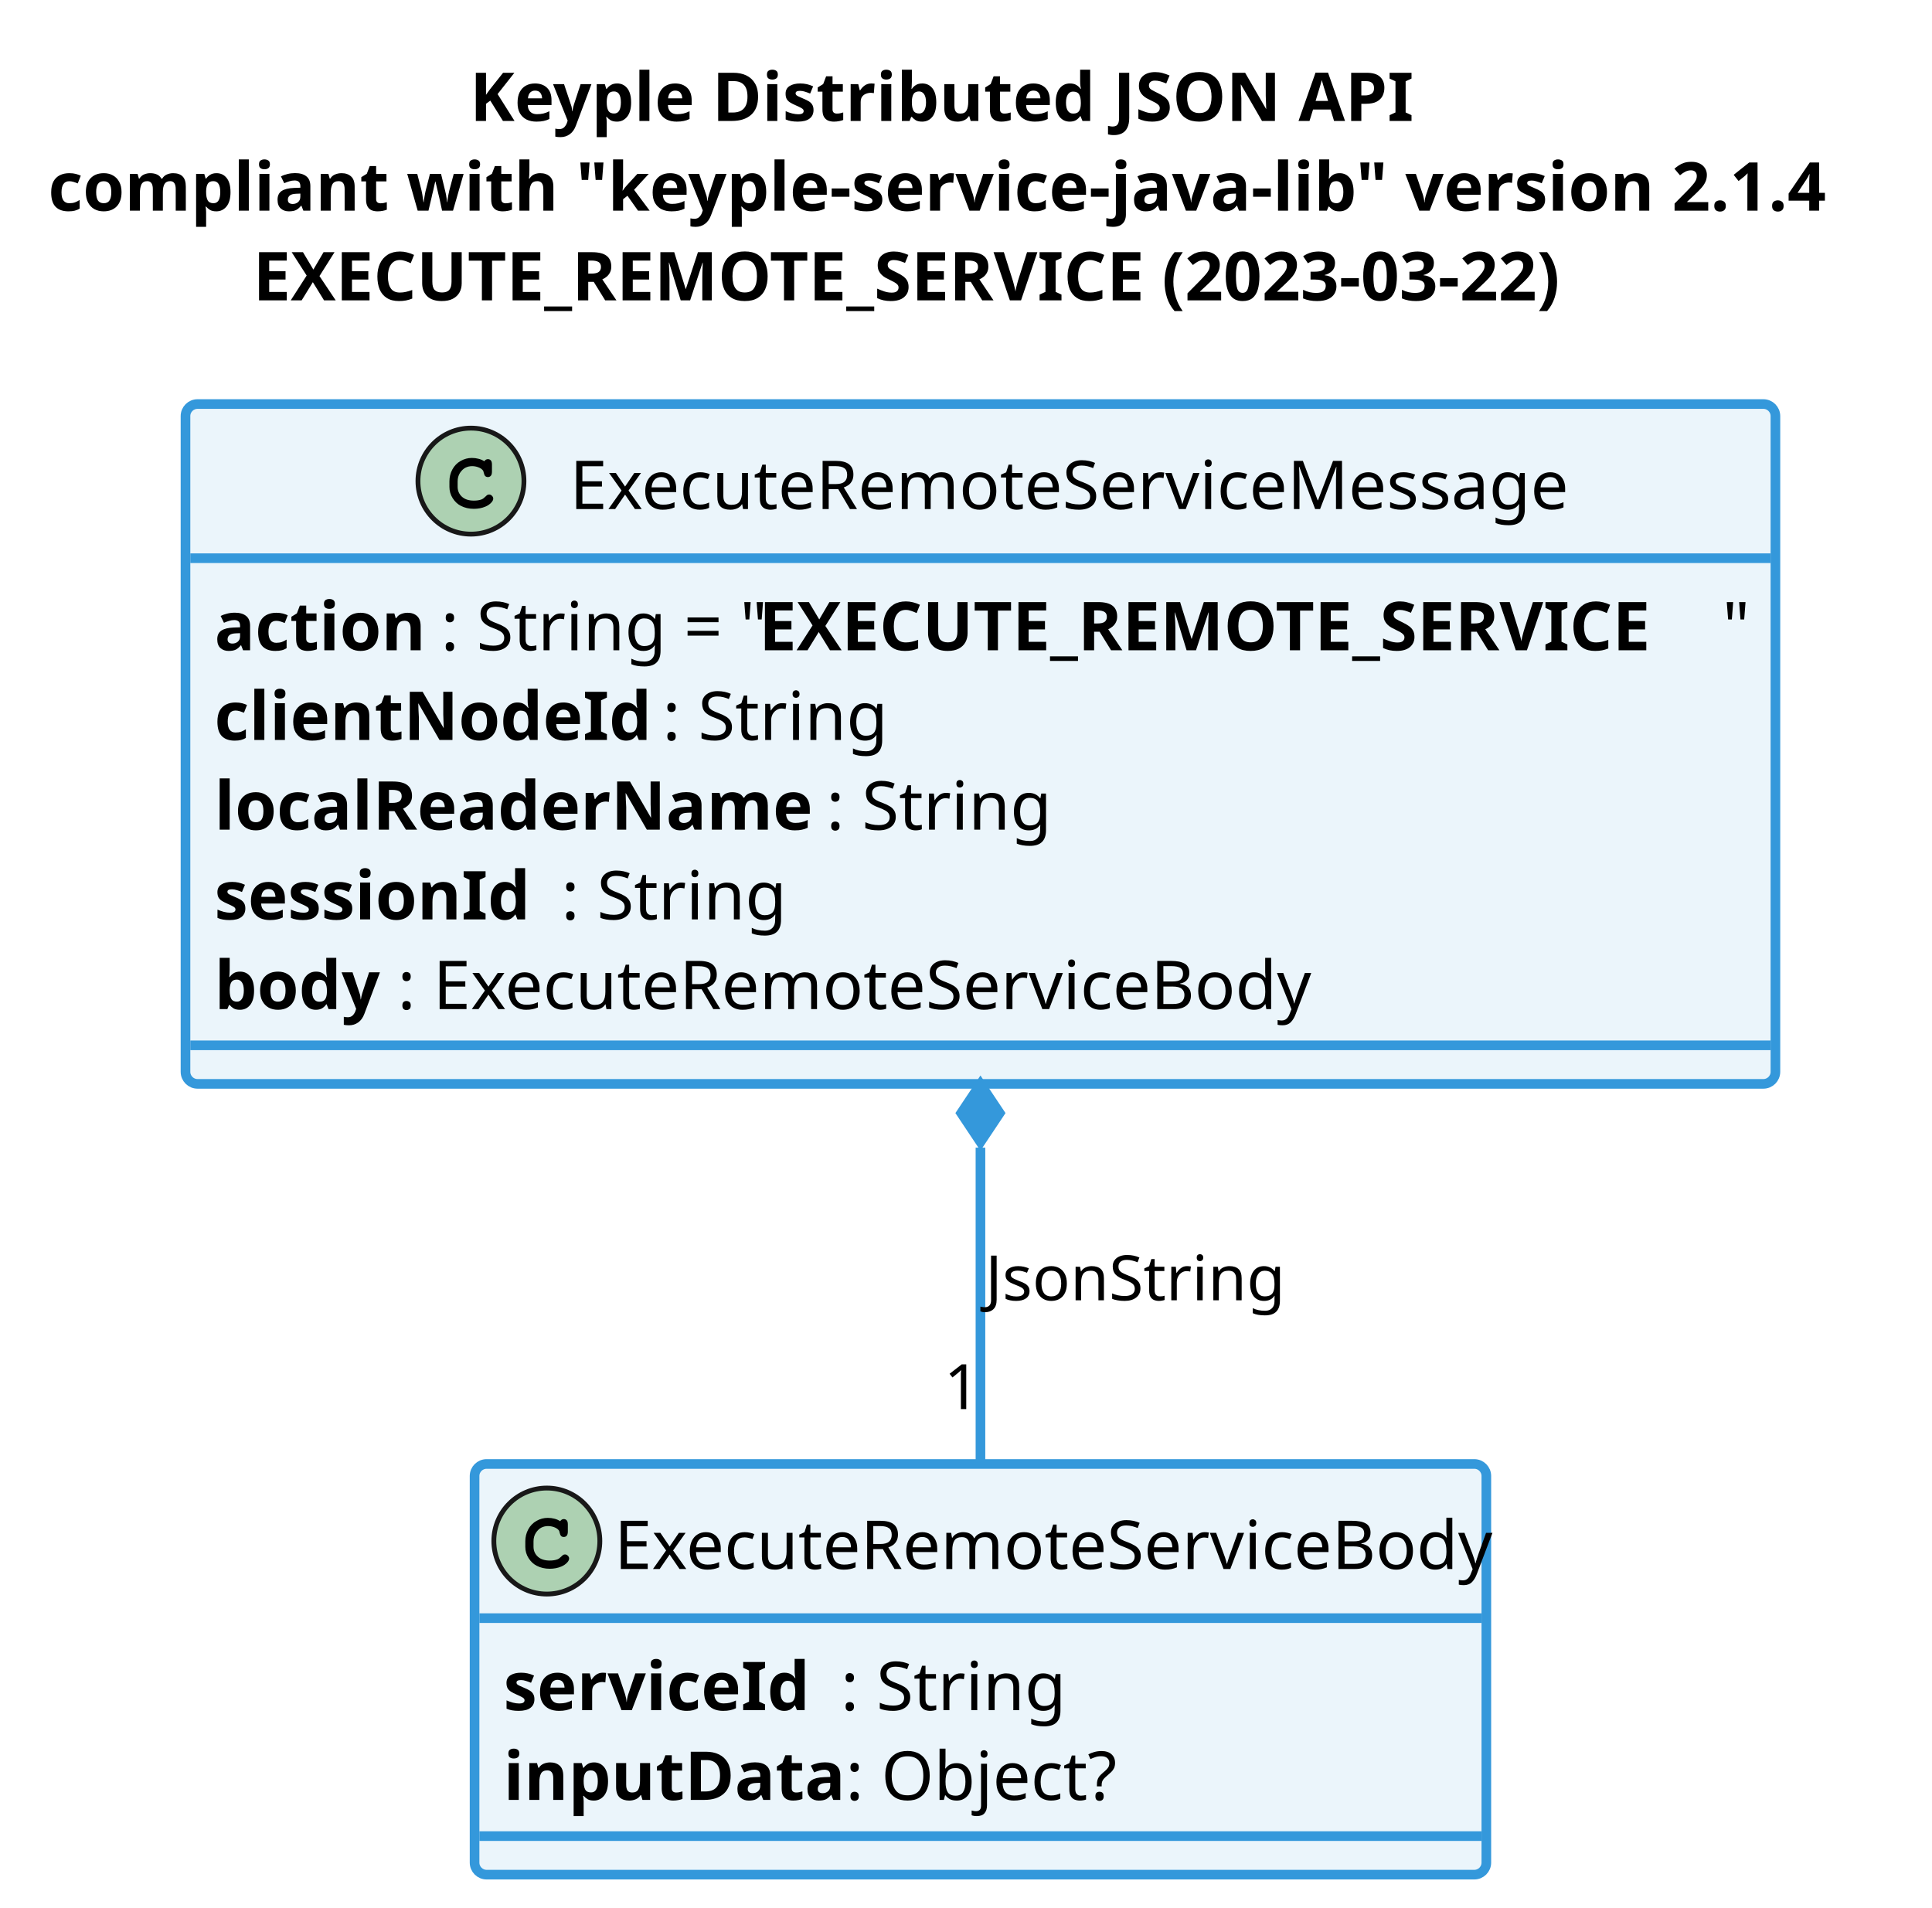
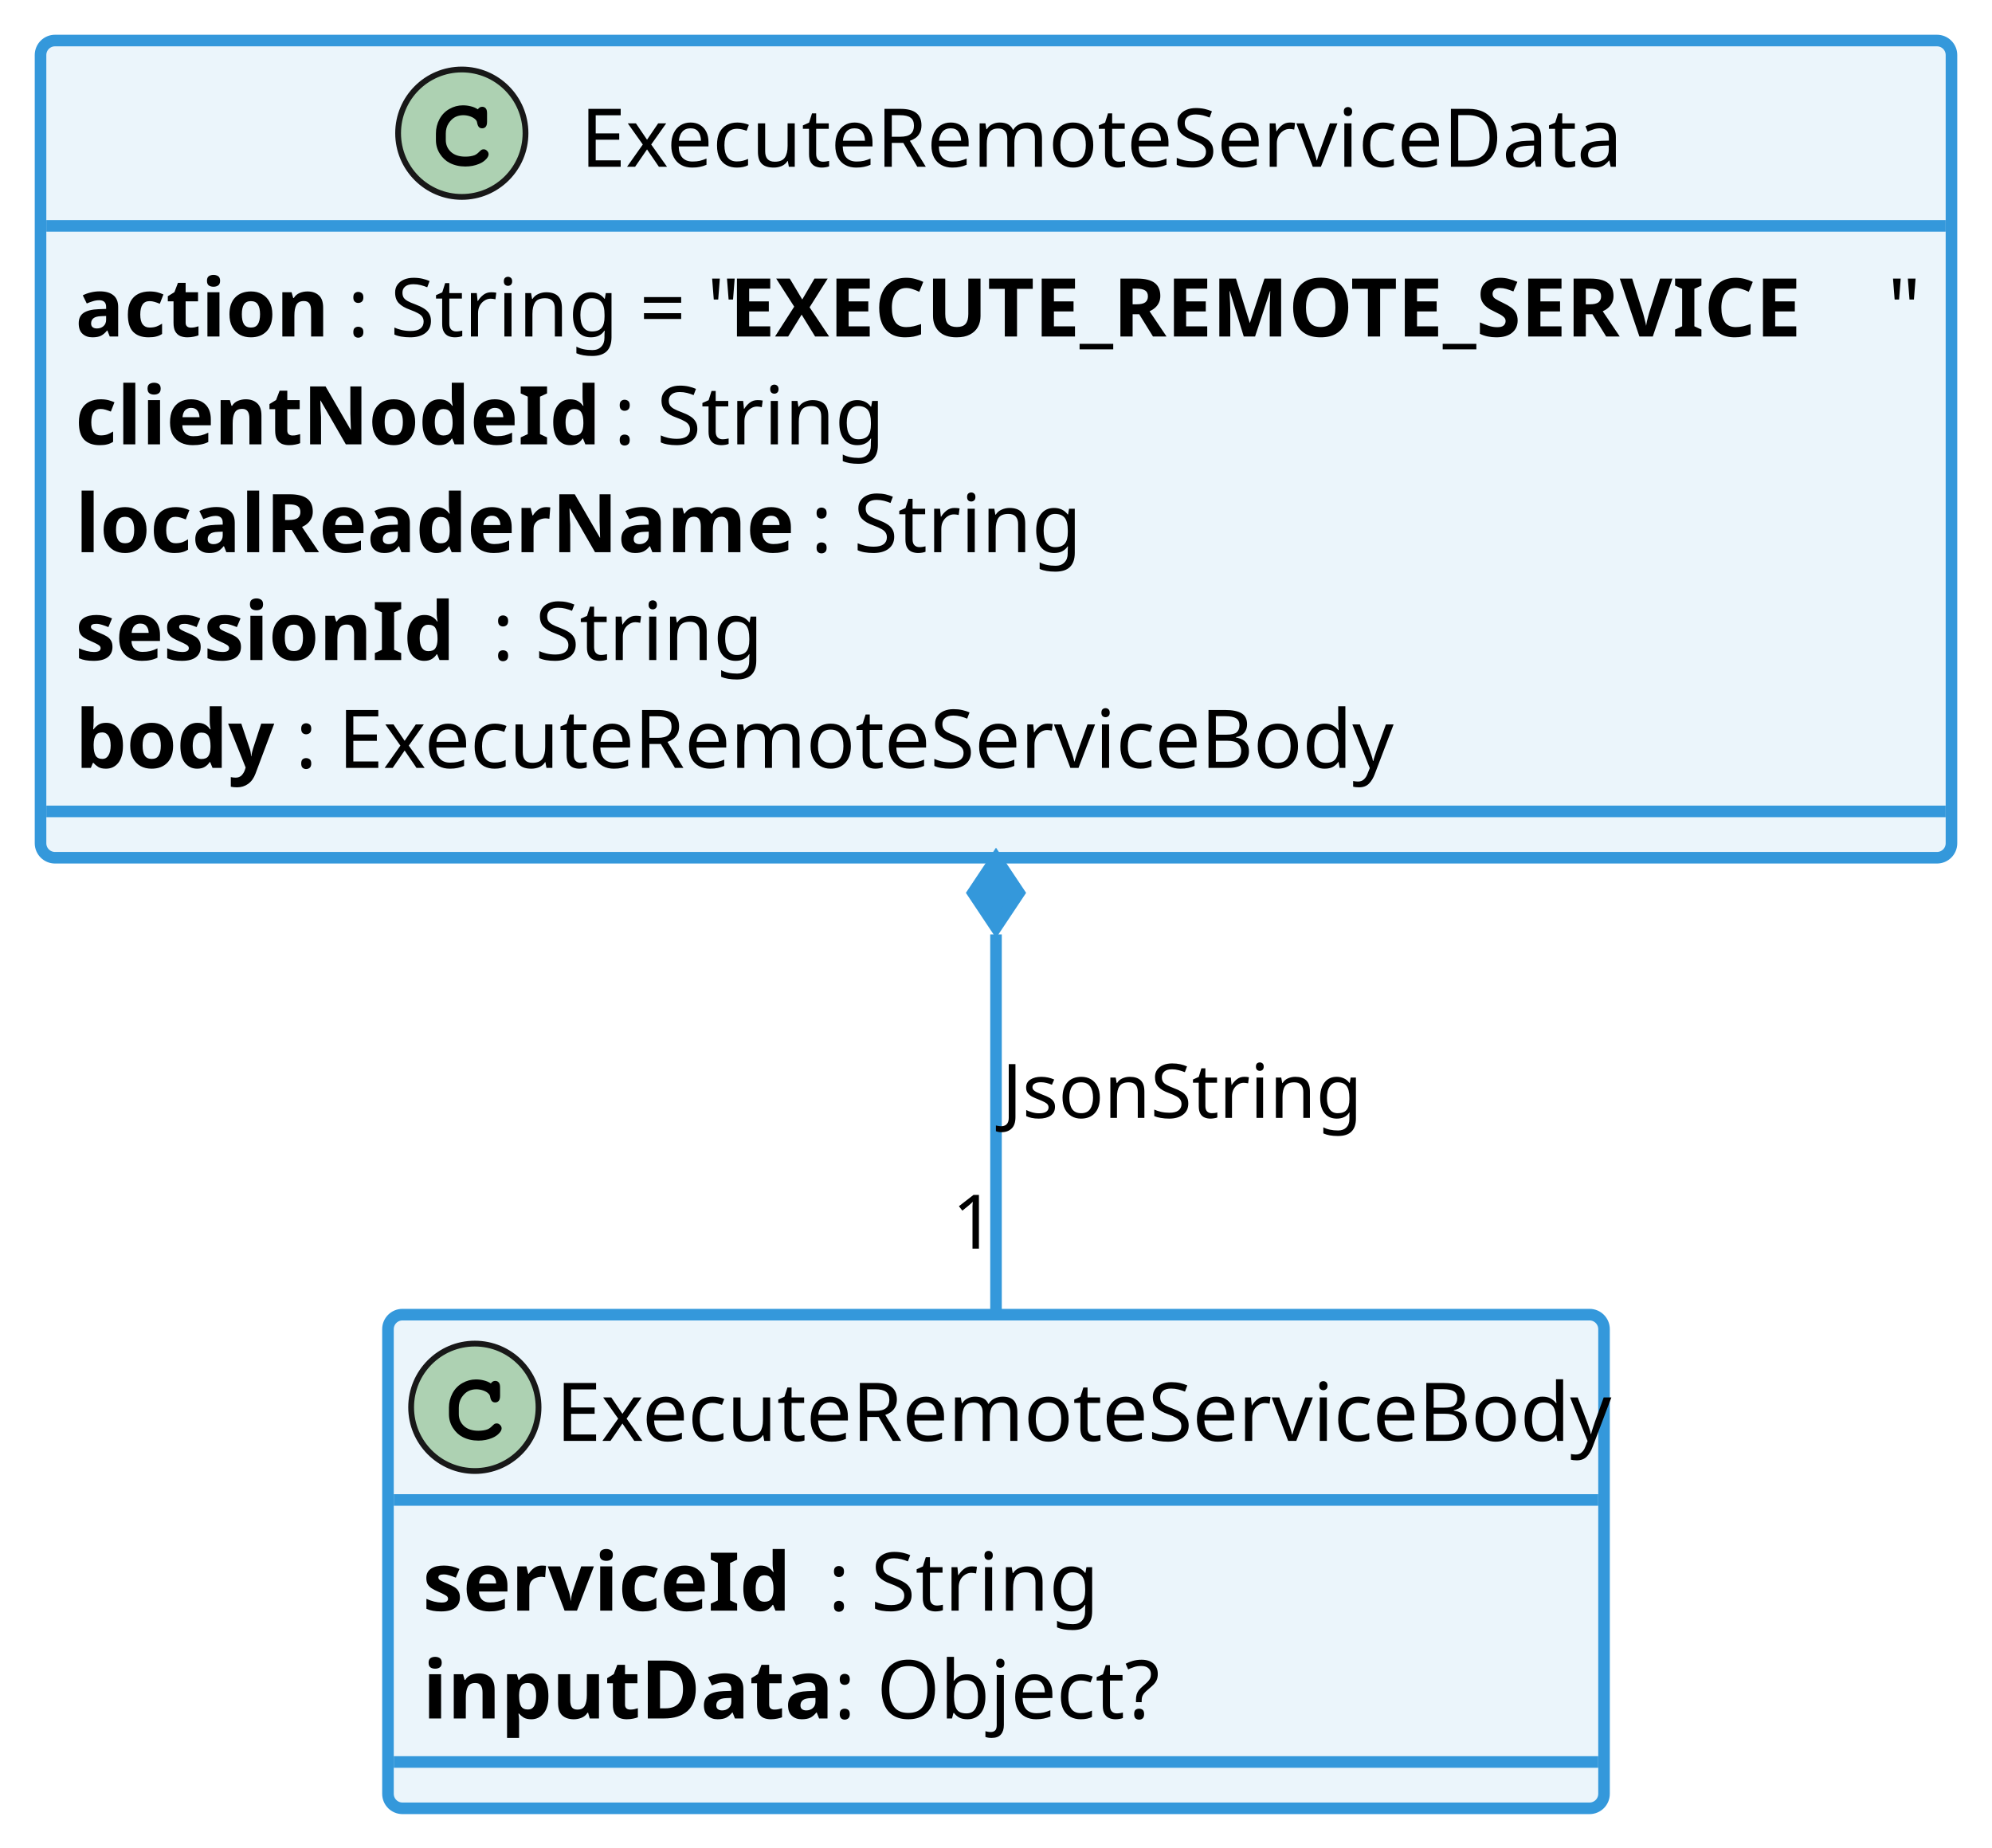
- <svg xmlns="http://www.w3.org/2000/svg" contentStyleType="text/css" height="396px" preserveAspectRatio="none" style="width:401px;height:396px;background:#FFFFFF;" version="1.1" viewBox="0 0 401 396" width="401px" zoomAndPan="magnify">
+ <svg xmlns="http://www.w3.org/2000/svg" contentStyleType="text/css" height="319px" preserveAspectRatio="none" style="width:344px;height:319px;background:#FFFFFF;" version="1.1" viewBox="0 0 344 319" width="344px" zoomAndPan="magnify">
  <defs />
  <g>
-     <text fill="#000000" font-family="sans-serif" font-size="14" font-weight="bold" lengthAdjust="spacing" textLength="198" x="97.5" y="25.107">Keyple Distributed JSON API</text>
-     <text fill="#000000" font-family="sans-serif" font-size="14" font-weight="bold" lengthAdjust="spacing" textLength="373" x="10" y="43.728">compliant with "keyple-service-java-lib" version 2.1.4</text>
-     <text fill="#000000" font-family="sans-serif" font-size="14" font-weight="bold" lengthAdjust="spacing" textLength="288" x="52.5" y="62.35">EXECUTE_REMOTE_SERVICE (2023-03-22)</text>
-     <g id="elem_ExecuteRemoteServiceMessage">
-       <rect codeLine="77" fill="#EBF5FB" height="141.106" id="ExecuteRemoteServiceMessage" rx="2.5" ry="2.5" style="stroke:#3498DB;stroke-width:2.0;" width="330" x="38.5" y="83.863" />
-       <ellipse cx="97.75" cy="99.863" fill="#ADD1B2" rx="11" ry="11" style="stroke:#181818;stroke-width:1.0;" />
-       <path d="M100.516,95.738 Q100.672,95.519 100.859,95.41 Q101.047,95.301 101.266,95.301 Q101.641,95.301 101.875,95.566 Q102.109,95.816 102.109,96.426 L102.109,97.879 Q102.109,98.488 101.875,98.754 Q101.641,99.019 101.266,99.019 Q100.922,99.019 100.719,98.816 Q100.516,98.629 100.406,98.113 Q100.359,97.754 100.172,97.566 Q99.844,97.191 99.234,96.973 Q98.625,96.754 98,96.754 Q97.234,96.754 96.594,97.082 Q95.969,97.41 95.469,98.16 Q94.984,98.91 94.984,99.941 L94.984,101.035 Q94.984,102.269 95.875,103.098 Q96.766,103.91 98.359,103.91 Q99.297,103.91 99.953,103.66 Q100.344,103.504 100.766,103.066 Q101.031,102.801 101.172,102.723 Q101.328,102.644 101.531,102.644 Q101.859,102.644 102.109,102.91 Q102.375,103.16 102.375,103.504 Q102.375,103.848 102.031,104.254 Q101.531,104.832 100.734,105.16 Q99.656,105.613 98.359,105.613 Q96.844,105.613 95.641,104.988 Q94.656,104.488 93.969,103.426 Q93.281,102.348 93.281,101.066 L93.281,99.91 Q93.281,98.582 93.891,97.441 Q94.516,96.285 95.609,95.676 Q96.703,95.051 97.938,95.051 Q98.672,95.051 99.312,95.223 Q99.969,95.379 100.516,95.738 Z " fill="#000000" />
-       <text fill="#000000" font-family="sans-serif" font-size="14" lengthAdjust="spacing" textLength="203" x="118.25" y="105.66">ExecuteRemoteServiceMessage</text>
-       <line style="stroke:#3498DB;stroke-width:2.0;" x1="39.5" x2="367.5" y1="115.863" y2="115.863" />
-       <text fill="#000000" font-family="sans-serif" font-size="14" font-weight="bold" lengthAdjust="spacing" textLength="43" x="44.5" y="134.971">action</text>
-       <text fill="#000000" font-family="sans-serif" font-size="14" lengthAdjust="spacing" textLength="66" x="91.5" y="134.971">: String = "</text>
-       <text fill="#000000" font-family="sans-serif" font-size="14" font-weight="bold" lengthAdjust="spacing" textLength="200" x="157.5" y="134.971">EXECUTE_REMOTE_SERVICE</text>
-       <text fill="#000000" font-family="sans-serif" font-size="14" lengthAdjust="spacing" textLength="5" x="357.5" y="134.971">"</text>
-       <text fill="#000000" font-family="sans-serif" font-size="14" font-weight="bold" lengthAdjust="spacing" textLength="89" x="44.5" y="153.592">clientNodeId</text>
-       <text fill="#000000" font-family="sans-serif" font-size="14" lengthAdjust="spacing" textLength="45" x="137.5" y="153.592">: String</text>
-       <text fill="#000000" font-family="sans-serif" font-size="14" font-weight="bold" lengthAdjust="spacing" textLength="123" x="44.5" y="172.213">localReaderName</text>
-       <text fill="#000000" font-family="sans-serif" font-size="14" lengthAdjust="spacing" textLength="45" x="171.5" y="172.213">: String</text>
-       <text fill="#000000" font-family="sans-serif" font-size="14" font-weight="bold" lengthAdjust="spacing" textLength="68" x="44.5" y="190.834">sessionId</text>
-       <text fill="#000000" font-family="sans-serif" font-size="14" lengthAdjust="spacing" textLength="45" x="116.5" y="190.834">: String</text>
-       <text fill="#000000" font-family="sans-serif" font-size="14" font-weight="bold" lengthAdjust="spacing" textLength="34" x="44.5" y="209.455">body</text>
-       <text fill="#000000" font-family="sans-serif" font-size="14" lengthAdjust="spacing" textLength="186" x="82.5" y="209.455">: ExecuteRemoteServiceBody</text>
-       <line style="stroke:#3498DB;stroke-width:2.0;" x1="39.5" x2="367.5" y1="216.969" y2="216.969" />
+     <g id="elem_ExecuteRemoteServiceData">
+       <rect codeLine="77" fill="#EBF5FB" height="141.106" id="ExecuteRemoteServiceData" rx="2.5" ry="2.5" style="stroke:#3498DB;stroke-width:2.0;" width="330" x="7" y="7" />
+       <ellipse cx="79.75" cy="23" fill="#ADD1B2" rx="11" ry="11" style="stroke:#181818;stroke-width:1.0;" />
+       <path d="M82.516,18.875 Q82.672,18.656 82.859,18.547 Q83.047,18.438 83.266,18.438 Q83.641,18.438 83.875,18.703 Q84.109,18.953 84.109,19.562 L84.109,21.016 Q84.109,21.625 83.875,21.891 Q83.641,22.156 83.266,22.156 Q82.922,22.156 82.719,21.953 Q82.516,21.766 82.406,21.25 Q82.359,20.891 82.172,20.703 Q81.844,20.328 81.234,20.109 Q80.625,19.891 80,19.891 Q79.234,19.891 78.594,20.219 Q77.969,20.547 77.469,21.297 Q76.984,22.047 76.984,23.078 L76.984,24.172 Q76.984,25.406 77.875,26.234 Q78.766,27.047 80.359,27.047 Q81.297,27.047 81.953,26.797 Q82.344,26.641 82.766,26.203 Q83.031,25.938 83.172,25.859 Q83.328,25.781 83.531,25.781 Q83.859,25.781 84.109,26.047 Q84.375,26.297 84.375,26.641 Q84.375,26.984 84.031,27.391 Q83.531,27.969 82.734,28.297 Q81.656,28.75 80.359,28.75 Q78.844,28.75 77.641,28.125 Q76.656,27.625 75.969,26.562 Q75.281,25.484 75.281,24.203 L75.281,23.047 Q75.281,21.719 75.891,20.578 Q76.516,19.422 77.609,18.812 Q78.703,18.188 79.938,18.188 Q80.672,18.188 81.312,18.359 Q81.969,18.516 82.516,18.875 Z " fill="#000000" />
+       <text fill="#000000" font-family="sans-serif" font-size="14" lengthAdjust="spacing" textLength="176" x="100.25" y="28.797">ExecuteRemoteServiceData</text>
+       <line style="stroke:#3498DB;stroke-width:2.0;" x1="8" x2="336" y1="39" y2="39" />
+       <text fill="#000000" font-family="sans-serif" font-size="14" font-weight="bold" lengthAdjust="spacing" textLength="43" x="13" y="58.107">action</text>
+       <text fill="#000000" font-family="sans-serif" font-size="14" lengthAdjust="spacing" textLength="66" x="60" y="58.107">: String = "</text>
+       <text fill="#000000" font-family="sans-serif" font-size="14" font-weight="bold" lengthAdjust="spacing" textLength="200" x="126" y="58.107">EXECUTE_REMOTE_SERVICE</text>
+       <text fill="#000000" font-family="sans-serif" font-size="14" lengthAdjust="spacing" textLength="5" x="326" y="58.107">"</text>
+       <text fill="#000000" font-family="sans-serif" font-size="14" font-weight="bold" lengthAdjust="spacing" textLength="89" x="13" y="76.728">clientNodeId</text>
+       <text fill="#000000" font-family="sans-serif" font-size="14" lengthAdjust="spacing" textLength="45" x="106" y="76.728">: String</text>
+       <text fill="#000000" font-family="sans-serif" font-size="14" font-weight="bold" lengthAdjust="spacing" textLength="123" x="13" y="95.35">localReaderName</text>
+       <text fill="#000000" font-family="sans-serif" font-size="14" lengthAdjust="spacing" textLength="45" x="140" y="95.35">: String</text>
+       <text fill="#000000" font-family="sans-serif" font-size="14" font-weight="bold" lengthAdjust="spacing" textLength="68" x="13" y="113.971">sessionId</text>
+       <text fill="#000000" font-family="sans-serif" font-size="14" lengthAdjust="spacing" textLength="45" x="85" y="113.971">: String</text>
+       <text fill="#000000" font-family="sans-serif" font-size="14" font-weight="bold" lengthAdjust="spacing" textLength="34" x="13" y="132.592">body</text>
+       <text fill="#000000" font-family="sans-serif" font-size="14" lengthAdjust="spacing" textLength="186" x="51" y="132.592">: ExecuteRemoteServiceBody</text>
+       <line style="stroke:#3498DB;stroke-width:2.0;" x1="8" x2="336" y1="140.106" y2="140.106" />
    </g>
    <g id="elem_ExecuteRemoteServiceBody">
-       <rect codeLine="78" fill="#EBF5FB" height="85.242" id="ExecuteRemoteServiceBody" rx="2.5" ry="2.5" style="stroke:#3498DB;stroke-width:2.0;" width="210" x="98.5" y="303.863" />
-       <ellipse cx="113.5" cy="319.863" fill="#ADD1B2" rx="11" ry="11" style="stroke:#181818;stroke-width:1.0;" />
-       <path d="M116.266,315.738 Q116.422,315.519 116.609,315.41 Q116.797,315.301 117.016,315.301 Q117.391,315.301 117.625,315.566 Q117.859,315.816 117.859,316.426 L117.859,317.879 Q117.859,318.488 117.625,318.754 Q117.391,319.019 117.016,319.019 Q116.672,319.019 116.469,318.816 Q116.266,318.629 116.156,318.113 Q116.109,317.754 115.922,317.566 Q115.594,317.191 114.984,316.973 Q114.375,316.754 113.75,316.754 Q112.984,316.754 112.344,317.082 Q111.719,317.41 111.219,318.16 Q110.734,318.91 110.734,319.941 L110.734,321.035 Q110.734,322.269 111.625,323.098 Q112.516,323.91 114.109,323.91 Q115.047,323.91 115.703,323.66 Q116.094,323.504 116.516,323.066 Q116.781,322.801 116.922,322.723 Q117.078,322.644 117.281,322.644 Q117.609,322.644 117.859,322.91 Q118.125,323.16 118.125,323.504 Q118.125,323.848 117.781,324.254 Q117.281,324.832 116.484,325.16 Q115.406,325.613 114.109,325.613 Q112.594,325.613 111.391,324.988 Q110.406,324.488 109.719,323.426 Q109.031,322.348 109.031,321.066 L109.031,319.91 Q109.031,318.582 109.641,317.441 Q110.266,316.285 111.359,315.676 Q112.453,315.051 113.688,315.051 Q114.422,315.051 115.062,315.223 Q115.719,315.379 116.266,315.738 Z " fill="#000000" />
-       <text fill="#000000" font-family="sans-serif" font-size="14" lengthAdjust="spacing" textLength="178" x="127.5" y="325.66">ExecuteRemoteServiceBody</text>
-       <line style="stroke:#3498DB;stroke-width:2.0;" x1="99.5" x2="307.5" y1="335.863" y2="335.863" />
-       <text fill="#000000" font-family="sans-serif" font-size="14" font-weight="bold" lengthAdjust="spacing" textLength="66" x="104.5" y="354.971">serviceId</text>
-       <text fill="#000000" font-family="sans-serif" font-size="14" lengthAdjust="spacing" textLength="45" x="174.5" y="354.971">: String</text>
-       <text fill="#000000" font-family="sans-serif" font-size="14" font-weight="bold" lengthAdjust="spacing" textLength="67" x="104.5" y="373.592">inputData</text>
-       <text fill="#000000" font-family="sans-serif" font-size="14" lengthAdjust="spacing" textLength="57" x="175.5" y="373.592">: Object?</text>
-       <line style="stroke:#3498DB;stroke-width:2.0;" x1="99.5" x2="307.5" y1="381.106" y2="381.106" />
+       <rect codeLine="78" fill="#EBF5FB" height="85.242" id="ExecuteRemoteServiceBody" rx="2.5" ry="2.5" style="stroke:#3498DB;stroke-width:2.0;" width="210" x="67" y="227" />
+       <ellipse cx="82" cy="243" fill="#ADD1B2" rx="11" ry="11" style="stroke:#181818;stroke-width:1.0;" />
+       <path d="M84.766,238.875 Q84.922,238.656 85.109,238.547 Q85.297,238.438 85.516,238.438 Q85.891,238.438 86.125,238.703 Q86.359,238.953 86.359,239.562 L86.359,241.016 Q86.359,241.625 86.125,241.891 Q85.891,242.156 85.516,242.156 Q85.172,242.156 84.969,241.953 Q84.766,241.766 84.656,241.25 Q84.609,240.891 84.422,240.703 Q84.094,240.328 83.484,240.109 Q82.875,239.891 82.25,239.891 Q81.484,239.891 80.844,240.219 Q80.219,240.547 79.719,241.297 Q79.234,242.047 79.234,243.078 L79.234,244.172 Q79.234,245.406 80.125,246.234 Q81.016,247.047 82.609,247.047 Q83.547,247.047 84.203,246.797 Q84.594,246.641 85.016,246.203 Q85.281,245.938 85.422,245.859 Q85.578,245.781 85.781,245.781 Q86.109,245.781 86.359,246.047 Q86.625,246.297 86.625,246.641 Q86.625,246.984 86.281,247.391 Q85.781,247.969 84.984,248.297 Q83.906,248.75 82.609,248.75 Q81.094,248.75 79.891,248.125 Q78.906,247.625 78.219,246.562 Q77.531,245.484 77.531,244.203 L77.531,243.047 Q77.531,241.719 78.141,240.578 Q78.766,239.422 79.859,238.812 Q80.953,238.188 82.188,238.188 Q82.922,238.188 83.562,238.359 Q84.219,238.516 84.766,238.875 Z " fill="#000000" />
+       <text fill="#000000" font-family="sans-serif" font-size="14" lengthAdjust="spacing" textLength="178" x="96" y="248.797">ExecuteRemoteServiceBody</text>
+       <line style="stroke:#3498DB;stroke-width:2.0;" x1="68" x2="276" y1="259" y2="259" />
+       <text fill="#000000" font-family="sans-serif" font-size="14" font-weight="bold" lengthAdjust="spacing" textLength="66" x="73" y="278.107">serviceId</text>
+       <text fill="#000000" font-family="sans-serif" font-size="14" lengthAdjust="spacing" textLength="45" x="143" y="278.107">: String</text>
+       <text fill="#000000" font-family="sans-serif" font-size="14" font-weight="bold" lengthAdjust="spacing" textLength="67" x="73" y="296.728">inputData</text>
+       <text fill="#000000" font-family="sans-serif" font-size="14" lengthAdjust="spacing" textLength="57" x="144" y="296.728">: Object?</text>
+       <line style="stroke:#3498DB;stroke-width:2.0;" x1="68" x2="276" y1="304.242" y2="304.242" />
    </g>
-     <g id="link_ExecuteRemoteServiceMessage_ExecuteRemoteServiceBody">
-       <path codeLine="70" d="M203.5,238.2 C203.5,260.814 203.5,284.362 203.5,303.606 " fill="none" id="ExecuteRemoteServiceMessage-backto-ExecuteRemoteServiceBody" style="stroke:#3498DB;stroke-width:2.0;" />
-       <polygon fill="#3498DB" points="203.5,225.033,199.5,231.033,203.5,237.033,207.5,231.033,203.5,225.033" style="stroke:#3498DB;stroke-width:2.0;" />
-       <text fill="#000000" font-family="sans-serif" font-size="13" lengthAdjust="spacing" textLength="61" x="204.5" y="269.892">JsonString</text>
-       <text fill="#000000" font-family="sans-serif" font-size="13" lengthAdjust="spacing" textLength="7" x="195.942" y="292.469">1</text>
+     <g id="link_ExecuteRemoteServiceData_ExecuteRemoteServiceBody">
+       <path codeLine="70" d="M172,161.34 C172,183.95 172,207.5 172,226.74 " fill="none" id="ExecuteRemoteServiceData-backto-ExecuteRemoteServiceBody" style="stroke:#3498DB;stroke-width:2.0;" />
+       <polygon fill="#3498DB" points="172,148.17,168,154.17,172,160.17,176,154.17,172,148.17" style="stroke:#3498DB;stroke-width:2.0;" />
+       <text fill="#000000" font-family="sans-serif" font-size="13" lengthAdjust="spacing" textLength="61" x="173" y="193.028">JsonString</text>
+       <text fill="#000000" font-family="sans-serif" font-size="13" lengthAdjust="spacing" textLength="7" x="164.442" y="215.603">1</text>
    </g>
  </g>
</svg>
